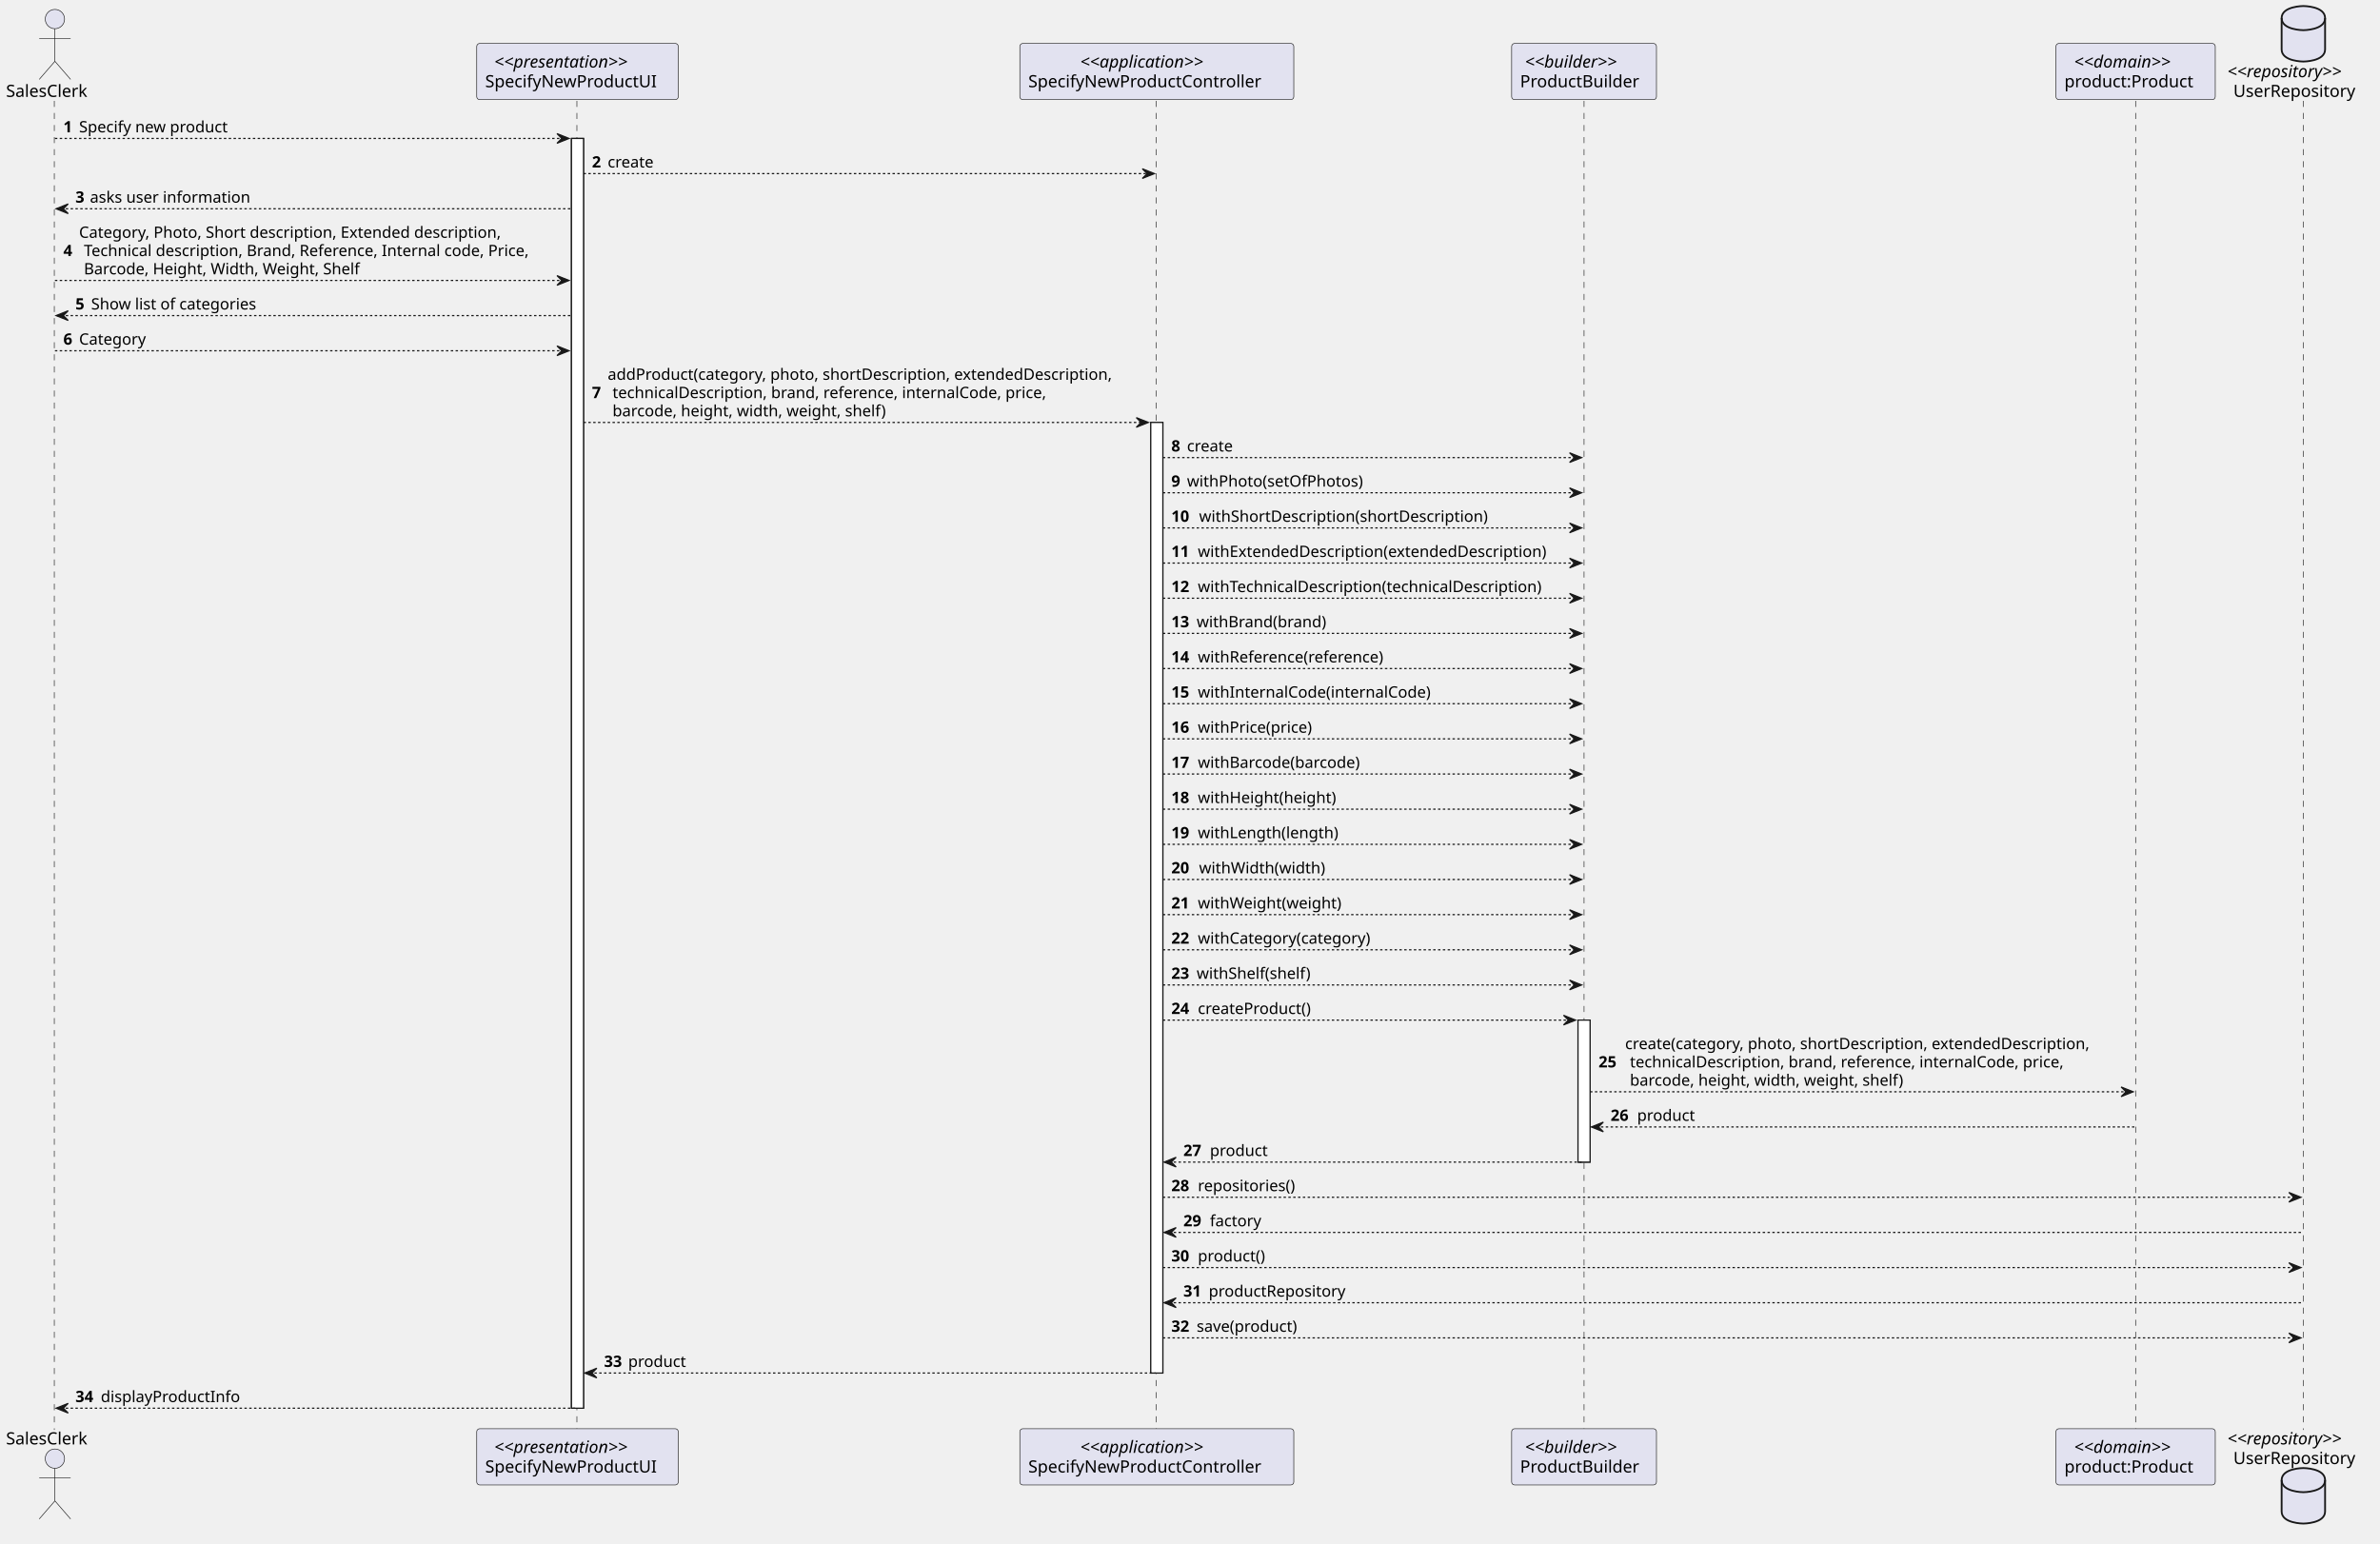
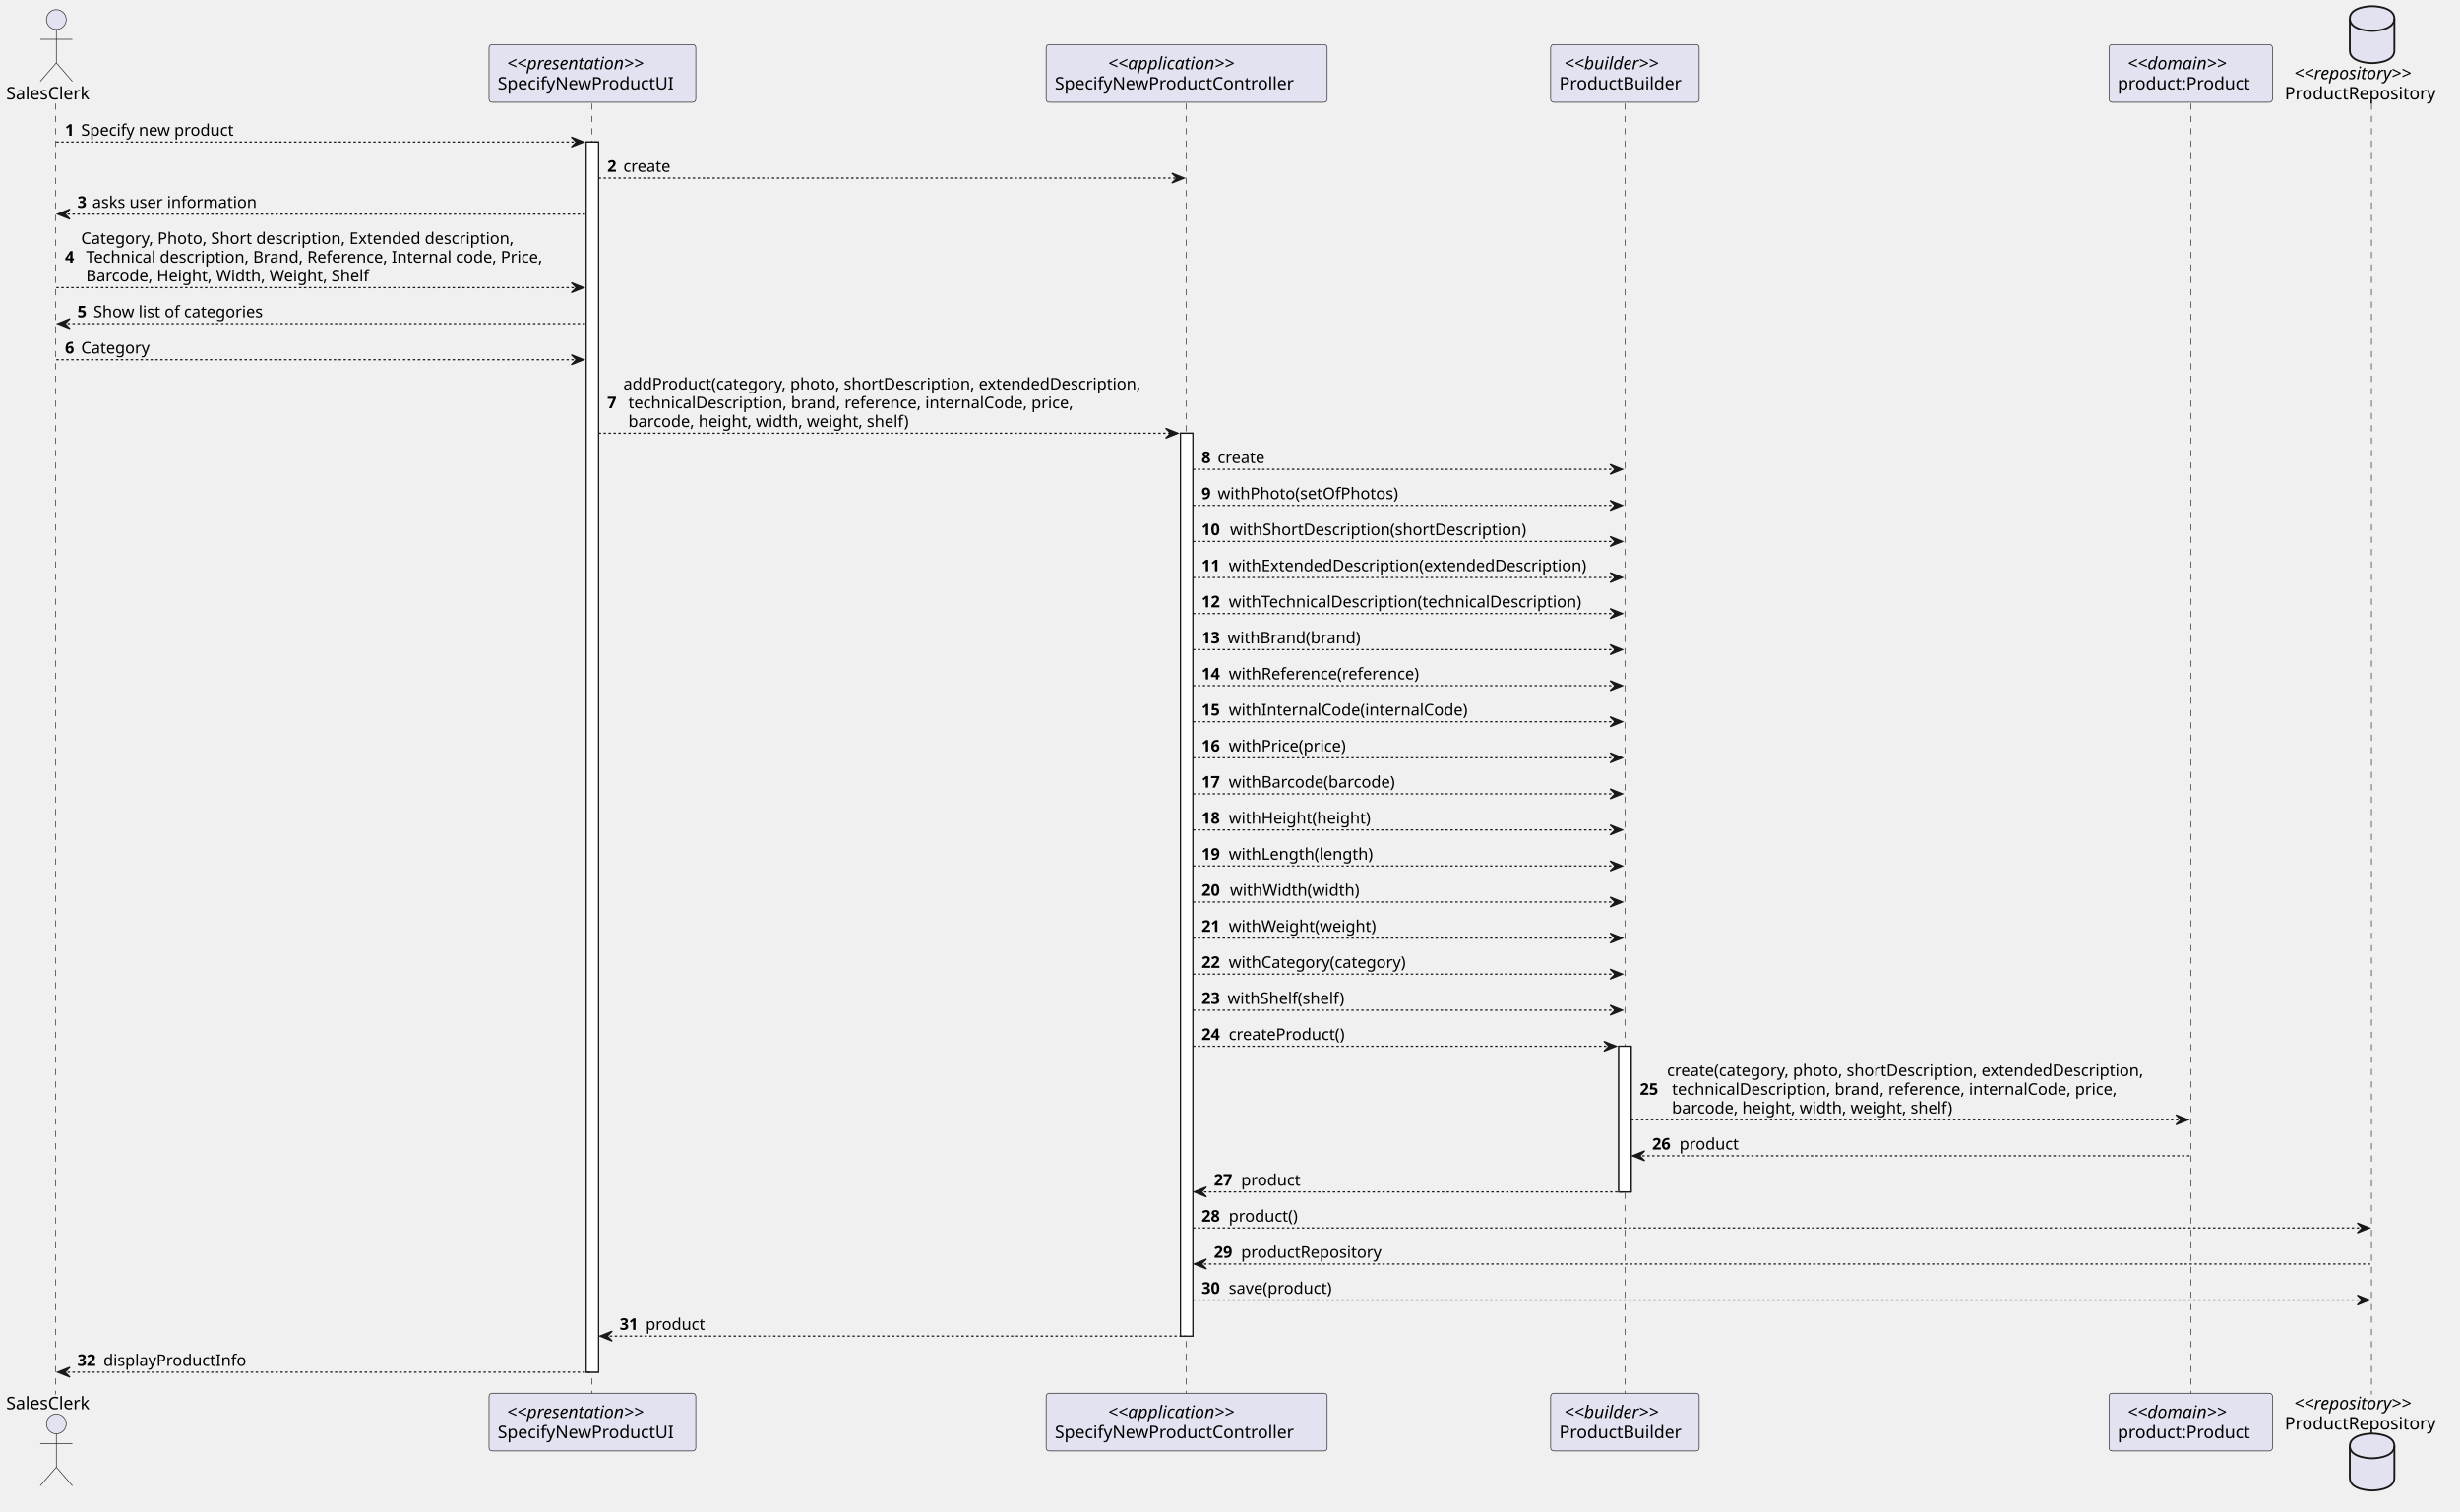
- <svg xmlns="http://www.w3.org/2000/svg" contentStyleType="text/css" height="1279px" preserveAspectRatio="none" style="width:1972px;height:1279px;background:#FFFFFF;" version="1.1" viewBox="0 0 1972 1279" width="1972px" zoomAndPan="magnify">
+ <svg xmlns="http://www.w3.org/2000/svg" contentStyleType="text/css" height="1221px" preserveAspectRatio="none" style="width:1987px;height:1221px;background:#FFFFFF;" version="1.1" viewBox="0 0 1987 1221" width="1987px" zoomAndPan="magnify">
  <defs />
  <g>
-     <rect fill="#FFFFFF" height="1052.18" style="stroke:#181818;stroke-width:1.0;" width="10" x="473.5" y="114.727" />
-     <rect fill="#FFFFFF" height="787.719" style="stroke:#181818;stroke-width:1.0;" width="10" x="953.5" y="350.055" />
+     <rect fill="#FFFFFF" height="993.914" style="stroke:#181818;stroke-width:1.0;" width="10" x="473.5" y="114.727" />
+     <rect fill="#FFFFFF" height="729.453" style="stroke:#181818;stroke-width:1.0;" width="10" x="953.5" y="350.055" />
    <rect fill="#FFFFFF" height="117.664" style="stroke:#181818;stroke-width:1.0;" width="10" x="1307.5" y="845.312" />
-     <line style="stroke:#181818;stroke-width:0.5;stroke-dasharray:5.0,5.0;" x1="45" x2="45" y1="83.594" y2="1184.906" />
-     <line style="stroke:#181818;stroke-width:0.5;stroke-dasharray:5.0,5.0;" x1="478" x2="478" y1="83.594" y2="1184.906" />
-     <line style="stroke:#181818;stroke-width:0.5;stroke-dasharray:5.0,5.0;" x1="958" x2="958" y1="83.594" y2="1184.906" />
-     <line style="stroke:#181818;stroke-width:0.5;stroke-dasharray:5.0,5.0;" x1="1312.5" x2="1312.5" y1="83.594" y2="1184.906" />
-     <line style="stroke:#181818;stroke-width:0.5;stroke-dasharray:5.0,5.0;" x1="1769.5" x2="1769.5" y1="83.594" y2="1184.906" />
-     <line style="stroke:#181818;stroke-width:0.5;stroke-dasharray:5.0,5.0;" x1="1908.5" x2="1908.5" y1="83.594" y2="1184.906" />
+     <line style="stroke:#181818;stroke-width:0.5;stroke-dasharray:5.0,5.0;" x1="45" x2="45" y1="83.594" y2="1126.641" />
+     <line style="stroke:#181818;stroke-width:0.5;stroke-dasharray:5.0,5.0;" x1="478" x2="478" y1="83.594" y2="1126.641" />
+     <line style="stroke:#181818;stroke-width:0.5;stroke-dasharray:5.0,5.0;" x1="958" x2="958" y1="83.594" y2="1126.641" />
+     <line style="stroke:#181818;stroke-width:0.5;stroke-dasharray:5.0,5.0;" x1="1312.5" x2="1312.5" y1="83.594" y2="1126.641" />
+     <line style="stroke:#181818;stroke-width:0.5;stroke-dasharray:5.0,5.0;" x1="1769.5" x2="1769.5" y1="83.594" y2="1126.641" />
+     <line style="stroke:#181818;stroke-width:0.5;stroke-dasharray:5.0,5.0;" x1="1915.5" x2="1915.5" y1="83.594" y2="1126.641" />
    <text fill="#000000" font-family="sans-serif" font-size="14" lengthAdjust="spacing" textLength="75" x="5" y="80.292">SalesClerk</text>
    <ellipse cx="45.5" cy="15.797" fill="#E2E2F0" rx="8" ry="8" style="stroke:#181818;stroke-width:0.5;" />
    <path d="M45.5,23.797 L45.5,50.797 M32.5,31.797 L58.5,31.797 M45.5,50.797 L32.5,65.797 M45.5,50.797 L58.5,65.797 " fill="none" style="stroke:#181818;stroke-width:0.5;" />
-     <text fill="#000000" font-family="sans-serif" font-size="14" lengthAdjust="spacing" textLength="75" x="5" y="1196.901">SalesClerk</text>
-     <ellipse cx="45.5" cy="1208.703" fill="#E2E2F0" rx="8" ry="8" style="stroke:#181818;stroke-width:0.5;" />
-     <path d="M45.5,1216.703 L45.5,1243.703 M32.5,1224.703 L58.5,1224.703 M45.5,1243.703 L32.5,1258.703 M45.5,1243.703 L58.5,1258.703 " fill="none" style="stroke:#181818;stroke-width:0.5;" />
+     <text fill="#000000" font-family="sans-serif" font-size="14" lengthAdjust="spacing" textLength="75" x="5" y="1138.636">SalesClerk</text>
+     <ellipse cx="45.5" cy="1150.438" fill="#E2E2F0" rx="8" ry="8" style="stroke:#181818;stroke-width:0.5;" />
+     <path d="M45.5,1158.438 L45.5,1185.438 M32.5,1166.438 L58.5,1166.438 M45.5,1185.438 L32.5,1200.438 M45.5,1185.438 L58.5,1200.438 " fill="none" style="stroke:#181818;stroke-width:0.5;" />
    <rect fill="#E2E2F0" height="46.594" rx="2.5" ry="2.5" style="stroke:#181818;stroke-width:0.5;" width="167" x="395" y="36" />
    <text fill="#000000" font-family="sans-serif" font-size="14" font-style="italic" lengthAdjust="spacing" textLength="138" x="409.5" y="55.995">&lt;&lt;presentation&gt;&gt;</text>
    <text fill="#000000" font-family="sans-serif" font-size="14" lengthAdjust="spacing" textLength="153" x="402" y="72.292">SpecifyNewProductUI</text>
-     <rect fill="#E2E2F0" height="46.594" rx="2.5" ry="2.5" style="stroke:#181818;stroke-width:0.5;" width="167" x="395" y="1183.906" />
-     <text fill="#000000" font-family="sans-serif" font-size="14" font-style="italic" lengthAdjust="spacing" textLength="138" x="409.5" y="1203.901">&lt;&lt;presentation&gt;&gt;</text>
-     <text fill="#000000" font-family="sans-serif" font-size="14" lengthAdjust="spacing" textLength="153" x="402" y="1220.198">SpecifyNewProductUI</text>
+     <rect fill="#E2E2F0" height="46.594" rx="2.5" ry="2.5" style="stroke:#181818;stroke-width:0.5;" width="167" x="395" y="1125.641" />
+     <text fill="#000000" font-family="sans-serif" font-size="14" font-style="italic" lengthAdjust="spacing" textLength="138" x="409.5" y="1145.636">&lt;&lt;presentation&gt;&gt;</text>
+     <text fill="#000000" font-family="sans-serif" font-size="14" lengthAdjust="spacing" textLength="153" x="402" y="1161.933">SpecifyNewProductUI</text>
    <rect fill="#E2E2F0" height="46.594" rx="2.5" ry="2.5" style="stroke:#181818;stroke-width:0.5;" width="227" x="845" y="36" />
    <text fill="#000000" font-family="sans-serif" font-size="14" font-style="italic" lengthAdjust="spacing" textLength="127" x="895" y="55.995">&lt;&lt;application&gt;&gt;</text>
    <text fill="#000000" font-family="sans-serif" font-size="14" lengthAdjust="spacing" textLength="213" x="852" y="72.292">SpecifyNewProductController</text>
-     <rect fill="#E2E2F0" height="46.594" rx="2.5" ry="2.5" style="stroke:#181818;stroke-width:0.5;" width="227" x="845" y="1183.906" />
-     <text fill="#000000" font-family="sans-serif" font-size="14" font-style="italic" lengthAdjust="spacing" textLength="127" x="895" y="1203.901">&lt;&lt;application&gt;&gt;</text>
-     <text fill="#000000" font-family="sans-serif" font-size="14" lengthAdjust="spacing" textLength="213" x="852" y="1220.198">SpecifyNewProductController</text>
+     <rect fill="#E2E2F0" height="46.594" rx="2.5" ry="2.5" style="stroke:#181818;stroke-width:0.5;" width="227" x="845" y="1125.641" />
+     <text fill="#000000" font-family="sans-serif" font-size="14" font-style="italic" lengthAdjust="spacing" textLength="127" x="895" y="1145.636">&lt;&lt;application&gt;&gt;</text>
+     <text fill="#000000" font-family="sans-serif" font-size="14" lengthAdjust="spacing" textLength="213" x="852" y="1161.933">SpecifyNewProductController</text>
    <rect fill="#E2E2F0" height="46.594" rx="2.5" ry="2.5" style="stroke:#181818;stroke-width:0.5;" width="120" x="1252.5" y="36" />
    <text fill="#000000" font-family="sans-serif" font-size="14" font-style="italic" lengthAdjust="spacing" textLength="98" x="1263.5" y="55.995">&lt;&lt;builder&gt;&gt;</text>
    <text fill="#000000" font-family="sans-serif" font-size="14" lengthAdjust="spacing" textLength="106" x="1259.5" y="72.292">ProductBuilder</text>
-     <rect fill="#E2E2F0" height="46.594" rx="2.5" ry="2.5" style="stroke:#181818;stroke-width:0.5;" width="120" x="1252.5" y="1183.906" />
-     <text fill="#000000" font-family="sans-serif" font-size="14" font-style="italic" lengthAdjust="spacing" textLength="98" x="1263.5" y="1203.901">&lt;&lt;builder&gt;&gt;</text>
-     <text fill="#000000" font-family="sans-serif" font-size="14" lengthAdjust="spacing" textLength="106" x="1259.5" y="1220.198">ProductBuilder</text>
+     <rect fill="#E2E2F0" height="46.594" rx="2.5" ry="2.5" style="stroke:#181818;stroke-width:0.5;" width="120" x="1252.5" y="1125.641" />
+     <text fill="#000000" font-family="sans-serif" font-size="14" font-style="italic" lengthAdjust="spacing" textLength="98" x="1263.5" y="1145.636">&lt;&lt;builder&gt;&gt;</text>
+     <text fill="#000000" font-family="sans-serif" font-size="14" lengthAdjust="spacing" textLength="106" x="1259.5" y="1161.933">ProductBuilder</text>
    <rect fill="#E2E2F0" height="46.594" rx="2.5" ry="2.5" style="stroke:#181818;stroke-width:0.5;" width="132" x="1703.5" y="36" />
    <text fill="#000000" font-family="sans-serif" font-size="14" font-style="italic" lengthAdjust="spacing" textLength="102" x="1718.5" y="55.995">&lt;&lt;domain&gt;&gt;</text>
    <text fill="#000000" font-family="sans-serif" font-size="14" lengthAdjust="spacing" textLength="118" x="1710.5" y="72.292">product:Product</text>
-     <rect fill="#E2E2F0" height="46.594" rx="2.5" ry="2.5" style="stroke:#181818;stroke-width:0.5;" width="132" x="1703.5" y="1183.906" />
-     <text fill="#000000" font-family="sans-serif" font-size="14" font-style="italic" lengthAdjust="spacing" textLength="102" x="1718.5" y="1203.901">&lt;&lt;domain&gt;&gt;</text>
-     <text fill="#000000" font-family="sans-serif" font-size="14" lengthAdjust="spacing" textLength="118" x="1710.5" y="1220.198">product:Product</text>
-     <text fill="#000000" font-family="sans-serif" font-size="14" font-style="italic" lengthAdjust="spacing" textLength="120" x="1845.5" y="63.995">&lt;&lt;repository&gt;&gt;</text>
-     <text fill="#000000" font-family="sans-serif" font-size="14" lengthAdjust="spacing" textLength="110" x="1850.5" y="80.292">UserRepository</text>
-     <path d="M1890.5,15 C1890.5,5 1908.5,5 1908.5,5 C1908.5,5 1926.5,5 1926.5,15 L1926.5,41 C1926.5,51 1908.5,51 1908.5,51 C1908.5,51 1890.5,51 1890.5,41 L1890.5,15 " fill="#E2E2F0" style="stroke:#181818;stroke-width:1.5;" />
-     <path d="M1890.5,15 C1890.5,25 1908.5,25 1908.5,25 C1908.5,25 1926.5,25 1926.5,15 " fill="none" style="stroke:#181818;stroke-width:1.5;" />
-     <text fill="#000000" font-family="sans-serif" font-size="14" font-style="italic" lengthAdjust="spacing" textLength="120" x="1845.5" y="1196.901">&lt;&lt;repository&gt;&gt;</text>
-     <text fill="#000000" font-family="sans-serif" font-size="14" lengthAdjust="spacing" textLength="110" x="1850.5" y="1213.198">UserRepository</text>
-     <path d="M1890.5,1226.5 C1890.5,1216.5 1908.5,1216.5 1908.5,1216.5 C1908.5,1216.5 1926.5,1216.5 1926.5,1226.5 L1926.5,1252.5 C1926.5,1262.5 1908.5,1262.5 1908.5,1262.5 C1908.5,1262.5 1890.5,1262.5 1890.5,1252.5 L1890.5,1226.5 " fill="#E2E2F0" style="stroke:#181818;stroke-width:1.5;" />
-     <path d="M1890.5,1226.5 C1890.5,1236.5 1908.5,1236.5 1908.5,1236.5 C1908.5,1236.5 1926.5,1236.5 1926.5,1226.5 " fill="none" style="stroke:#181818;stroke-width:1.5;" />
-     <rect fill="#FFFFFF" height="1052.18" style="stroke:#181818;stroke-width:1.0;" width="10" x="473.5" y="114.727" />
-     <rect fill="#FFFFFF" height="787.719" style="stroke:#181818;stroke-width:1.0;" width="10" x="953.5" y="350.055" />
+     <rect fill="#E2E2F0" height="46.594" rx="2.5" ry="2.5" style="stroke:#181818;stroke-width:0.5;" width="132" x="1703.5" y="1125.641" />
+     <text fill="#000000" font-family="sans-serif" font-size="14" font-style="italic" lengthAdjust="spacing" textLength="102" x="1718.5" y="1145.636">&lt;&lt;domain&gt;&gt;</text>
+     <text fill="#000000" font-family="sans-serif" font-size="14" lengthAdjust="spacing" textLength="118" x="1710.5" y="1161.933">product:Product</text>
+     <text fill="#000000" font-family="sans-serif" font-size="14" font-style="italic" lengthAdjust="spacing" textLength="120" x="1853" y="63.995">&lt;&lt;repository&gt;&gt;</text>
+     <text fill="#000000" font-family="sans-serif" font-size="14" lengthAdjust="spacing" textLength="135" x="1845.5" y="80.292">ProductRepository</text>
+     <path d="M1898,15 C1898,5 1916,5 1916,5 C1916,5 1934,5 1934,15 L1934,41 C1934,51 1916,51 1916,51 C1916,51 1898,51 1898,41 L1898,15 " fill="#E2E2F0" style="stroke:#181818;stroke-width:1.5;" />
+     <path d="M1898,15 C1898,25 1916,25 1916,25 C1916,25 1934,25 1934,15 " fill="none" style="stroke:#181818;stroke-width:1.5;" />
+     <text fill="#000000" font-family="sans-serif" font-size="14" font-style="italic" lengthAdjust="spacing" textLength="120" x="1853" y="1138.636">&lt;&lt;repository&gt;&gt;</text>
+     <text fill="#000000" font-family="sans-serif" font-size="14" lengthAdjust="spacing" textLength="135" x="1845.5" y="1154.933">ProductRepository</text>
+     <path d="M1898,1168.234 C1898,1158.234 1916,1158.234 1916,1158.234 C1916,1158.234 1934,1158.234 1934,1168.234 L1934,1194.234 C1934,1204.234 1916,1204.234 1916,1204.234 C1916,1204.234 1898,1204.234 1898,1194.234 L1898,1168.234 " fill="#E2E2F0" style="stroke:#181818;stroke-width:1.5;" />
+     <path d="M1898,1168.234 C1898,1178.234 1916,1178.234 1916,1178.234 C1916,1178.234 1934,1178.234 1934,1168.234 " fill="none" style="stroke:#181818;stroke-width:1.5;" />
+     <rect fill="#FFFFFF" height="993.914" style="stroke:#181818;stroke-width:1.0;" width="10" x="473.5" y="114.727" />
+     <rect fill="#FFFFFF" height="729.453" style="stroke:#181818;stroke-width:1.0;" width="10" x="953.5" y="350.055" />
    <rect fill="#FFFFFF" height="117.664" style="stroke:#181818;stroke-width:1.0;" width="10" x="1307.5" y="845.312" />
    <polygon fill="#181818" points="461.5,110.727,471.5,114.727,461.5,118.727,465.5,114.727" style="stroke:#181818;stroke-width:1.0;" />
    <line style="stroke:#181818;stroke-width:1.0;stroke-dasharray:2.0,2.0;" x1="45.5" x2="467.5" y1="114.727" y2="114.727" />
    <text fill="#000000" font-family="sans-serif" font-size="13" font-weight="bold" lengthAdjust="spacing" textLength="9" x="52.5" y="109.661">1</text>
    <text fill="#000000" font-family="sans-serif" font-size="13" lengthAdjust="spacing" textLength="131" x="65.5" y="109.661">Specify new product</text>
    <polygon fill="#181818" points="946.5,139.859,956.5,143.859,946.5,147.859,950.5,143.859" style="stroke:#181818;stroke-width:1.0;" />
    <line style="stroke:#181818;stroke-width:1.0;stroke-dasharray:2.0,2.0;" x1="483.5" x2="952.5" y1="143.859" y2="143.859" />
    <text fill="#000000" font-family="sans-serif" font-size="13" font-weight="bold" lengthAdjust="spacing" textLength="9" x="490.5" y="138.793">2</text>
    <text fill="#000000" font-family="sans-serif" font-size="13" lengthAdjust="spacing" textLength="41" x="503.5" y="138.793">create</text>
    <polygon fill="#181818" points="56.5,168.992,46.5,172.992,56.5,176.992,52.5,172.992" style="stroke:#181818;stroke-width:1.0;" />
    <line style="stroke:#181818;stroke-width:1.0;stroke-dasharray:2.0,2.0;" x1="50.5" x2="472.5" y1="172.992" y2="172.992" />
    <text fill="#000000" font-family="sans-serif" font-size="13" font-weight="bold" lengthAdjust="spacing" textLength="8" x="62.5" y="167.926">3</text>
    <text fill="#000000" font-family="sans-serif" font-size="13" lengthAdjust="spacing" textLength="139" x="74.5" y="167.926">asks user information</text>
    <polygon fill="#181818" points="461.5,228.391,471.5,232.391,461.5,236.391,465.5,232.391" style="stroke:#181818;stroke-width:1.0;" />
    <line style="stroke:#181818;stroke-width:1.0;stroke-dasharray:2.0,2.0;" x1="45.5" x2="467.5" y1="232.391" y2="232.391" />
    <text fill="#000000" font-family="sans-serif" font-size="13" font-weight="bold" lengthAdjust="spacing" textLength="9" x="52.5" y="212.192">4</text>
    <text fill="#000000" font-family="sans-serif" font-size="13" lengthAdjust="spacing" textLength="367" x="65.5" y="197.059">Category, Photo, Short description, Extended description,</text>
    <text fill="#000000" font-family="sans-serif" font-size="13" lengthAdjust="spacing" textLength="387" x="69.5" y="212.192">Technical description, Brand, Reference, Internal code, Price,</text>
    <text fill="#000000" font-family="sans-serif" font-size="13" lengthAdjust="spacing" textLength="239" x="69.5" y="227.325">Barcode, Height, Width, Weight, Shelf</text>
    <polygon fill="#181818" points="56.5,257.523,46.5,261.523,56.5,265.523,52.5,261.523" style="stroke:#181818;stroke-width:1.0;" />
    <line style="stroke:#181818;stroke-width:1.0;stroke-dasharray:2.0,2.0;" x1="50.5" x2="472.5" y1="261.523" y2="261.523" />
    <text fill="#000000" font-family="sans-serif" font-size="13" font-weight="bold" lengthAdjust="spacing" textLength="9" x="62.5" y="256.457">5</text>
    <text fill="#000000" font-family="sans-serif" font-size="13" lengthAdjust="spacing" textLength="145" x="75.5" y="256.457">Show list of categories</text>
    <polygon fill="#181818" points="461.5,286.656,471.5,290.656,461.5,294.656,465.5,290.656" style="stroke:#181818;stroke-width:1.0;" />
    <line style="stroke:#181818;stroke-width:1.0;stroke-dasharray:2.0,2.0;" x1="45.5" x2="467.5" y1="290.656" y2="290.656" />
    <text fill="#000000" font-family="sans-serif" font-size="13" font-weight="bold" lengthAdjust="spacing" textLength="9" x="52.5" y="285.59">6</text>
    <text fill="#000000" font-family="sans-serif" font-size="13" lengthAdjust="spacing" textLength="59" x="65.5" y="285.59">Category</text>
    <polygon fill="#181818" points="941.5,346.055,951.5,350.055,941.5,354.055,945.5,350.055" style="stroke:#181818;stroke-width:1.0;" />
    <line style="stroke:#181818;stroke-width:1.0;stroke-dasharray:2.0,2.0;" x1="483.5" x2="947.5" y1="350.055" y2="350.055" />
    <text fill="#000000" font-family="sans-serif" font-size="13" font-weight="bold" lengthAdjust="spacing" textLength="9" x="490.5" y="329.856">7</text>
    <text fill="#000000" font-family="sans-serif" font-size="13" lengthAdjust="spacing" textLength="438" x="503.5" y="314.723">addProduct(category, photo, shortDescription, extendedDescription,</text>
    <text fill="#000000" font-family="sans-serif" font-size="13" lengthAdjust="spacing" textLength="376" x="507.5" y="329.856">technicalDescription, brand, reference, internalCode, price,</text>
    <text fill="#000000" font-family="sans-serif" font-size="13" lengthAdjust="spacing" textLength="238" x="507.5" y="344.989">barcode, height, width, weight, shelf)</text>
    <polygon fill="#181818" points="1300.5,375.188,1310.5,379.188,1300.5,383.188,1304.5,379.188" style="stroke:#181818;stroke-width:1.0;" />
    <line style="stroke:#181818;stroke-width:1.0;stroke-dasharray:2.0,2.0;" x1="963.5" x2="1306.5" y1="379.188" y2="379.188" />
    <text fill="#000000" font-family="sans-serif" font-size="13" font-weight="bold" lengthAdjust="spacing" textLength="9" x="970.5" y="374.122">8</text>
    <text fill="#000000" font-family="sans-serif" font-size="13" lengthAdjust="spacing" textLength="41" x="983.5" y="374.122">create</text>
    <polygon fill="#181818" points="1300.5,404.32,1310.5,408.32,1300.5,412.32,1304.5,408.32" style="stroke:#181818;stroke-width:1.0;" />
    <line style="stroke:#181818;stroke-width:1.0;stroke-dasharray:2.0,2.0;" x1="963.5" x2="1306.5" y1="408.32" y2="408.32" />
    <text fill="#000000" font-family="sans-serif" font-size="13" font-weight="bold" lengthAdjust="spacing" textLength="9" x="970.5" y="403.254">9</text>
    <text fill="#000000" font-family="sans-serif" font-size="13" lengthAdjust="spacing" textLength="153" x="983.5" y="403.254">withPhoto(setOfPhotos)</text>
    <polygon fill="#181818" points="1300.5,433.453,1310.5,437.453,1300.5,441.453,1304.5,437.453" style="stroke:#181818;stroke-width:1.0;" />
    <line style="stroke:#181818;stroke-width:1.0;stroke-dasharray:2.0,2.0;" x1="963.5" x2="1306.5" y1="437.453" y2="437.453" />
    <text fill="#000000" font-family="sans-serif" font-size="13" font-weight="bold" lengthAdjust="spacing" textLength="19" x="970.5" y="432.387">10</text>
    <text fill="#000000" font-family="sans-serif" font-size="13" lengthAdjust="spacing" textLength="248" x="993.5" y="432.387">withShortDescription(shortDescription)</text>
    <polygon fill="#181818" points="1300.5,462.586,1310.5,466.586,1300.5,470.586,1304.5,466.586" style="stroke:#181818;stroke-width:1.0;" />
    <line style="stroke:#181818;stroke-width:1.0;stroke-dasharray:2.0,2.0;" x1="963.5" x2="1306.5" y1="466.586" y2="466.586" />
    <text fill="#000000" font-family="sans-serif" font-size="13" font-weight="bold" lengthAdjust="spacing" textLength="18" x="970.5" y="461.52">11</text>
    <text fill="#000000" font-family="sans-serif" font-size="13" lengthAdjust="spacing" textLength="303" x="992.5" y="461.52">withExtendedDescription(extendedDescription)</text>
    <polygon fill="#181818" points="1300.5,491.719,1310.5,495.719,1300.5,499.719,1304.5,495.719" style="stroke:#181818;stroke-width:1.0;" />
    <line style="stroke:#181818;stroke-width:1.0;stroke-dasharray:2.0,2.0;" x1="963.5" x2="1306.5" y1="495.719" y2="495.719" />
    <text fill="#000000" font-family="sans-serif" font-size="13" font-weight="bold" lengthAdjust="spacing" textLength="18" x="970.5" y="490.653">12</text>
    <text fill="#000000" font-family="sans-serif" font-size="13" lengthAdjust="spacing" textLength="298" x="992.5" y="490.653">withTechnicalDescription(technicalDescription)</text>
    <polygon fill="#181818" points="1300.5,520.852,1310.5,524.852,1300.5,528.852,1304.5,524.852" style="stroke:#181818;stroke-width:1.0;" />
    <line style="stroke:#181818;stroke-width:1.0;stroke-dasharray:2.0,2.0;" x1="963.5" x2="1306.5" y1="524.852" y2="524.852" />
    <text fill="#000000" font-family="sans-serif" font-size="13" font-weight="bold" lengthAdjust="spacing" textLength="17" x="970.5" y="519.786">13</text>
    <text fill="#000000" font-family="sans-serif" font-size="13" lengthAdjust="spacing" textLength="111" x="991.5" y="519.786">withBrand(brand)</text>
    <polygon fill="#181818" points="1300.5,549.984,1310.5,553.984,1300.5,557.984,1304.5,553.984" style="stroke:#181818;stroke-width:1.0;" />
    <line style="stroke:#181818;stroke-width:1.0;stroke-dasharray:2.0,2.0;" x1="963.5" x2="1306.5" y1="553.984" y2="553.984" />
    <text fill="#000000" font-family="sans-serif" font-size="13" font-weight="bold" lengthAdjust="spacing" textLength="18" x="970.5" y="548.918">14</text>
    <text fill="#000000" font-family="sans-serif" font-size="13" lengthAdjust="spacing" textLength="165" x="992.5" y="548.918">withReference(reference)</text>
    <polygon fill="#181818" points="1300.5,579.117,1310.5,583.117,1300.5,587.117,1304.5,583.117" style="stroke:#181818;stroke-width:1.0;" />
    <line style="stroke:#181818;stroke-width:1.0;stroke-dasharray:2.0,2.0;" x1="963.5" x2="1306.5" y1="583.117" y2="583.117" />
    <text fill="#000000" font-family="sans-serif" font-size="13" font-weight="bold" lengthAdjust="spacing" textLength="18" x="970.5" y="578.051">15</text>
    <text fill="#000000" font-family="sans-serif" font-size="13" lengthAdjust="spacing" textLength="199" x="992.5" y="578.051">withInternalCode(internalCode)</text>
    <polygon fill="#181818" points="1300.5,608.25,1310.5,612.25,1300.5,616.25,1304.5,612.25" style="stroke:#181818;stroke-width:1.0;" />
    <line style="stroke:#181818;stroke-width:1.0;stroke-dasharray:2.0,2.0;" x1="963.5" x2="1306.5" y1="612.25" y2="612.25" />
    <text fill="#000000" font-family="sans-serif" font-size="13" font-weight="bold" lengthAdjust="spacing" textLength="18" x="970.5" y="607.184">16</text>
    <text fill="#000000" font-family="sans-serif" font-size="13" lengthAdjust="spacing" textLength="99" x="992.5" y="607.184">withPrice(price)</text>
    <polygon fill="#181818" points="1300.5,637.383,1310.5,641.383,1300.5,645.383,1304.5,641.383" style="stroke:#181818;stroke-width:1.0;" />
    <line style="stroke:#181818;stroke-width:1.0;stroke-dasharray:2.0,2.0;" x1="963.5" x2="1306.5" y1="641.383" y2="641.383" />
    <text fill="#000000" font-family="sans-serif" font-size="13" font-weight="bold" lengthAdjust="spacing" textLength="18" x="970.5" y="636.317">17</text>
    <text fill="#000000" font-family="sans-serif" font-size="13" lengthAdjust="spacing" textLength="141" x="992.5" y="636.317">withBarcode(barcode)</text>
    <polygon fill="#181818" points="1300.5,666.516,1310.5,670.516,1300.5,674.516,1304.5,670.516" style="stroke:#181818;stroke-width:1.0;" />
    <line style="stroke:#181818;stroke-width:1.0;stroke-dasharray:2.0,2.0;" x1="963.5" x2="1306.5" y1="670.516" y2="670.516" />
    <text fill="#000000" font-family="sans-serif" font-size="13" font-weight="bold" lengthAdjust="spacing" textLength="18" x="970.5" y="665.45">18</text>
    <text fill="#000000" font-family="sans-serif" font-size="13" lengthAdjust="spacing" textLength="118" x="992.5" y="665.45">withHeight(height)</text>
    <polygon fill="#181818" points="1300.5,695.648,1310.5,699.648,1300.5,703.648,1304.5,699.648" style="stroke:#181818;stroke-width:1.0;" />
    <line style="stroke:#181818;stroke-width:1.0;stroke-dasharray:2.0,2.0;" x1="963.5" x2="1306.5" y1="699.648" y2="699.648" />
    <text fill="#000000" font-family="sans-serif" font-size="13" font-weight="bold" lengthAdjust="spacing" textLength="18" x="970.5" y="694.582">19</text>
    <text fill="#000000" font-family="sans-serif" font-size="13" lengthAdjust="spacing" textLength="121" x="992.5" y="694.582">withLength(length)</text>
    <polygon fill="#181818" points="1300.5,724.781,1310.5,728.781,1300.5,732.781,1304.5,728.781" style="stroke:#181818;stroke-width:1.0;" />
    <line style="stroke:#181818;stroke-width:1.0;stroke-dasharray:2.0,2.0;" x1="963.5" x2="1306.5" y1="728.781" y2="728.781" />
    <text fill="#000000" font-family="sans-serif" font-size="13" font-weight="bold" lengthAdjust="spacing" textLength="19" x="970.5" y="723.715">20</text>
    <text fill="#000000" font-family="sans-serif" font-size="13" lengthAdjust="spacing" textLength="109" x="993.5" y="723.715">withWidth(width)</text>
    <polygon fill="#181818" points="1300.5,753.914,1310.5,757.914,1300.5,761.914,1304.5,757.914" style="stroke:#181818;stroke-width:1.0;" />
    <line style="stroke:#181818;stroke-width:1.0;stroke-dasharray:2.0,2.0;" x1="963.5" x2="1306.5" y1="757.914" y2="757.914" />
    <text fill="#000000" font-family="sans-serif" font-size="13" font-weight="bold" lengthAdjust="spacing" textLength="18" x="970.5" y="752.848">21</text>
    <text fill="#000000" font-family="sans-serif" font-size="13" lengthAdjust="spacing" textLength="125" x="992.5" y="752.848">withWeight(weight)</text>
    <polygon fill="#181818" points="1300.5,783.047,1310.5,787.047,1300.5,791.047,1304.5,787.047" style="stroke:#181818;stroke-width:1.0;" />
    <line style="stroke:#181818;stroke-width:1.0;stroke-dasharray:2.0,2.0;" x1="963.5" x2="1306.5" y1="787.047" y2="787.047" />
    <text fill="#000000" font-family="sans-serif" font-size="13" font-weight="bold" lengthAdjust="spacing" textLength="18" x="970.5" y="781.981">22</text>
    <text fill="#000000" font-family="sans-serif" font-size="13" lengthAdjust="spacing" textLength="153" x="992.5" y="781.981">withCategory(category)</text>
    <polygon fill="#181818" points="1300.5,812.18,1310.5,816.18,1300.5,820.18,1304.5,816.18" style="stroke:#181818;stroke-width:1.0;" />
    <line style="stroke:#181818;stroke-width:1.0;stroke-dasharray:2.0,2.0;" x1="963.5" x2="1306.5" y1="816.18" y2="816.18" />
    <text fill="#000000" font-family="sans-serif" font-size="13" font-weight="bold" lengthAdjust="spacing" textLength="17" x="970.5" y="811.114">23</text>
    <text fill="#000000" font-family="sans-serif" font-size="13" lengthAdjust="spacing" textLength="100" x="991.5" y="811.114">withShelf(shelf)</text>
    <polygon fill="#181818" points="1295.5,841.312,1305.5,845.312,1295.5,849.312,1299.5,845.312" style="stroke:#181818;stroke-width:1.0;" />
    <line style="stroke:#181818;stroke-width:1.0;stroke-dasharray:2.0,2.0;" x1="963.5" x2="1301.5" y1="845.312" y2="845.312" />
    <text fill="#000000" font-family="sans-serif" font-size="13" font-weight="bold" lengthAdjust="spacing" textLength="18" x="970.5" y="840.247">24</text>
    <text fill="#000000" font-family="sans-serif" font-size="13" lengthAdjust="spacing" textLength="100" x="992.5" y="840.247">createProduct()</text>
    <polygon fill="#181818" points="1757.5,900.711,1767.5,904.711,1757.5,908.711,1761.5,904.711" style="stroke:#181818;stroke-width:1.0;" />
    <line style="stroke:#181818;stroke-width:1.0;stroke-dasharray:2.0,2.0;" x1="1317.5" x2="1763.5" y1="904.711" y2="904.711" />
    <text fill="#000000" font-family="sans-serif" font-size="13" font-weight="bold" lengthAdjust="spacing" textLength="18" x="1324.5" y="884.512">25</text>
    <text fill="#000000" font-family="sans-serif" font-size="13" lengthAdjust="spacing" textLength="406" x="1346.5" y="869.379">create(category, photo, shortDescription, extendedDescription,</text>
    <text fill="#000000" font-family="sans-serif" font-size="13" lengthAdjust="spacing" textLength="376" x="1350.5" y="884.512">technicalDescription, brand, reference, internalCode, price,</text>
    <text fill="#000000" font-family="sans-serif" font-size="13" lengthAdjust="spacing" textLength="238" x="1350.5" y="899.645">barcode, height, width, weight, shelf)</text>
    <polygon fill="#181818" points="1328.5,929.844,1318.5,933.844,1328.5,937.844,1324.5,933.844" style="stroke:#181818;stroke-width:1.0;" />
    <line style="stroke:#181818;stroke-width:1.0;stroke-dasharray:2.0,2.0;" x1="1322.5" x2="1768.5" y1="933.844" y2="933.844" />
    <text fill="#000000" font-family="sans-serif" font-size="13" font-weight="bold" lengthAdjust="spacing" textLength="18" x="1334.5" y="928.778">26</text>
    <text fill="#000000" font-family="sans-serif" font-size="13" lengthAdjust="spacing" textLength="49" x="1356.5" y="928.778">product</text>
    <polygon fill="#181818" points="974.5,958.977,964.5,962.977,974.5,966.977,970.5,962.977" style="stroke:#181818;stroke-width:1.0;" />
    <line style="stroke:#181818;stroke-width:1.0;stroke-dasharray:2.0,2.0;" x1="968.5" x2="1311.5" y1="962.977" y2="962.977" />
    <text fill="#000000" font-family="sans-serif" font-size="13" font-weight="bold" lengthAdjust="spacing" textLength="18" x="980.5" y="957.911">27</text>
    <text fill="#000000" font-family="sans-serif" font-size="13" lengthAdjust="spacing" textLength="49" x="1002.5" y="957.911">product</text>
-     <polygon fill="#181818" points="1896.5,988.109,1906.5,992.109,1896.5,996.109,1900.5,992.109" style="stroke:#181818;stroke-width:1.0;" />
-     <line style="stroke:#181818;stroke-width:1.0;stroke-dasharray:2.0,2.0;" x1="963.5" x2="1902.5" y1="992.109" y2="992.109" />
+     <polygon fill="#181818" points="1904,988.109,1914,992.109,1904,996.109,1908,992.109" style="stroke:#181818;stroke-width:1.0;" />
+     <line style="stroke:#181818;stroke-width:1.0;stroke-dasharray:2.0,2.0;" x1="963.5" x2="1910" y1="992.109" y2="992.109" />
    <text fill="#000000" font-family="sans-serif" font-size="13" font-weight="bold" lengthAdjust="spacing" textLength="18" x="970.5" y="987.043">28</text>
-     <text fill="#000000" font-family="sans-serif" font-size="13" lengthAdjust="spacing" textLength="85" x="992.5" y="987.043">repositories()</text>
+     <text fill="#000000" font-family="sans-serif" font-size="13" lengthAdjust="spacing" textLength="59" x="992.5" y="987.043">product()</text>
    <polygon fill="#181818" points="974.5,1017.242,964.5,1021.242,974.5,1025.242,970.5,1021.242" style="stroke:#181818;stroke-width:1.0;" />
-     <line style="stroke:#181818;stroke-width:1.0;stroke-dasharray:2.0,2.0;" x1="968.5" x2="1907.5" y1="1021.242" y2="1021.242" />
+     <line style="stroke:#181818;stroke-width:1.0;stroke-dasharray:2.0,2.0;" x1="968.5" x2="1915" y1="1021.242" y2="1021.242" />
    <text fill="#000000" font-family="sans-serif" font-size="13" font-weight="bold" lengthAdjust="spacing" textLength="18" x="980.5" y="1016.176">29</text>
-     <text fill="#000000" font-family="sans-serif" font-size="13" lengthAdjust="spacing" textLength="46" x="1002.5" y="1016.176">factory</text>
-     <polygon fill="#181818" points="1896.5,1046.375,1906.5,1050.375,1896.5,1054.375,1900.5,1050.375" style="stroke:#181818;stroke-width:1.0;" />
-     <line style="stroke:#181818;stroke-width:1.0;stroke-dasharray:2.0,2.0;" x1="963.5" x2="1902.5" y1="1050.375" y2="1050.375" />
+     <text fill="#000000" font-family="sans-serif" font-size="13" lengthAdjust="spacing" textLength="118" x="1002.5" y="1016.176">productRepository</text>
+     <polygon fill="#181818" points="1904,1046.375,1914,1050.375,1904,1054.375,1908,1050.375" style="stroke:#181818;stroke-width:1.0;" />
+     <line style="stroke:#181818;stroke-width:1.0;stroke-dasharray:2.0,2.0;" x1="963.5" x2="1910" y1="1050.375" y2="1050.375" />
    <text fill="#000000" font-family="sans-serif" font-size="13" font-weight="bold" lengthAdjust="spacing" textLength="18" x="970.5" y="1045.309">30</text>
-     <text fill="#000000" font-family="sans-serif" font-size="13" lengthAdjust="spacing" textLength="59" x="992.5" y="1045.309">product()</text>
-     <polygon fill="#181818" points="974.5,1075.508,964.5,1079.508,974.5,1083.508,970.5,1079.508" style="stroke:#181818;stroke-width:1.0;" />
-     <line style="stroke:#181818;stroke-width:1.0;stroke-dasharray:2.0,2.0;" x1="968.5" x2="1907.5" y1="1079.508" y2="1079.508" />
-     <text fill="#000000" font-family="sans-serif" font-size="13" font-weight="bold" lengthAdjust="spacing" textLength="17" x="980.5" y="1074.442">31</text>
-     <text fill="#000000" font-family="sans-serif" font-size="13" lengthAdjust="spacing" textLength="118" x="1001.5" y="1074.442">productRepository</text>
-     <polygon fill="#181818" points="1896.5,1104.641,1906.5,1108.641,1896.5,1112.641,1900.5,1108.641" style="stroke:#181818;stroke-width:1.0;" />
-     <line style="stroke:#181818;stroke-width:1.0;stroke-dasharray:2.0,2.0;" x1="963.5" x2="1902.5" y1="1108.641" y2="1108.641" />
-     <text fill="#000000" font-family="sans-serif" font-size="13" font-weight="bold" lengthAdjust="spacing" textLength="17" x="970.5" y="1103.575">32</text>
-     <text fill="#000000" font-family="sans-serif" font-size="13" lengthAdjust="spacing" textLength="90" x="991.5" y="1103.575">save(product)</text>
-     <polygon fill="#181818" points="494.5,1133.773,484.5,1137.773,494.5,1141.773,490.5,1137.773" style="stroke:#181818;stroke-width:1.0;" />
-     <line style="stroke:#181818;stroke-width:1.0;stroke-dasharray:2.0,2.0;" x1="488.5" x2="957.5" y1="1137.773" y2="1137.773" />
-     <text fill="#000000" font-family="sans-serif" font-size="13" font-weight="bold" lengthAdjust="spacing" textLength="16" x="500.5" y="1132.707">33</text>
-     <text fill="#000000" font-family="sans-serif" font-size="13" lengthAdjust="spacing" textLength="49" x="520.5" y="1132.707">product</text>
-     <polygon fill="#181818" points="56.5,1162.906,46.5,1166.906,56.5,1170.906,52.5,1166.906" style="stroke:#181818;stroke-width:1.0;" />
-     <line style="stroke:#181818;stroke-width:1.0;stroke-dasharray:2.0,2.0;" x1="50.5" x2="477.5" y1="1166.906" y2="1166.906" />
-     <text fill="#000000" font-family="sans-serif" font-size="13" font-weight="bold" lengthAdjust="spacing" textLength="17" x="62.5" y="1161.84">34</text>
-     <text fill="#000000" font-family="sans-serif" font-size="13" lengthAdjust="spacing" textLength="118" x="83.5" y="1161.84">displayProductInfo</text>
+     <text fill="#000000" font-family="sans-serif" font-size="13" lengthAdjust="spacing" textLength="90" x="992.5" y="1045.309">save(product)</text>
+     <polygon fill="#181818" points="494.5,1075.508,484.5,1079.508,494.5,1083.508,490.5,1079.508" style="stroke:#181818;stroke-width:1.0;" />
+     <line style="stroke:#181818;stroke-width:1.0;stroke-dasharray:2.0,2.0;" x1="488.5" x2="957.5" y1="1079.508" y2="1079.508" />
+     <text fill="#000000" font-family="sans-serif" font-size="13" font-weight="bold" lengthAdjust="spacing" textLength="17" x="500.5" y="1074.442">31</text>
+     <text fill="#000000" font-family="sans-serif" font-size="13" lengthAdjust="spacing" textLength="49" x="521.5" y="1074.442">product</text>
+     <polygon fill="#181818" points="56.5,1104.641,46.5,1108.641,56.5,1112.641,52.5,1108.641" style="stroke:#181818;stroke-width:1.0;" />
+     <line style="stroke:#181818;stroke-width:1.0;stroke-dasharray:2.0,2.0;" x1="50.5" x2="477.5" y1="1108.641" y2="1108.641" />
+     <text fill="#000000" font-family="sans-serif" font-size="13" font-weight="bold" lengthAdjust="spacing" textLength="17" x="62.5" y="1103.575">32</text>
+     <text fill="#000000" font-family="sans-serif" font-size="13" lengthAdjust="spacing" textLength="118" x="83.5" y="1103.575">displayProductInfo</text>
  </g>
</svg>
